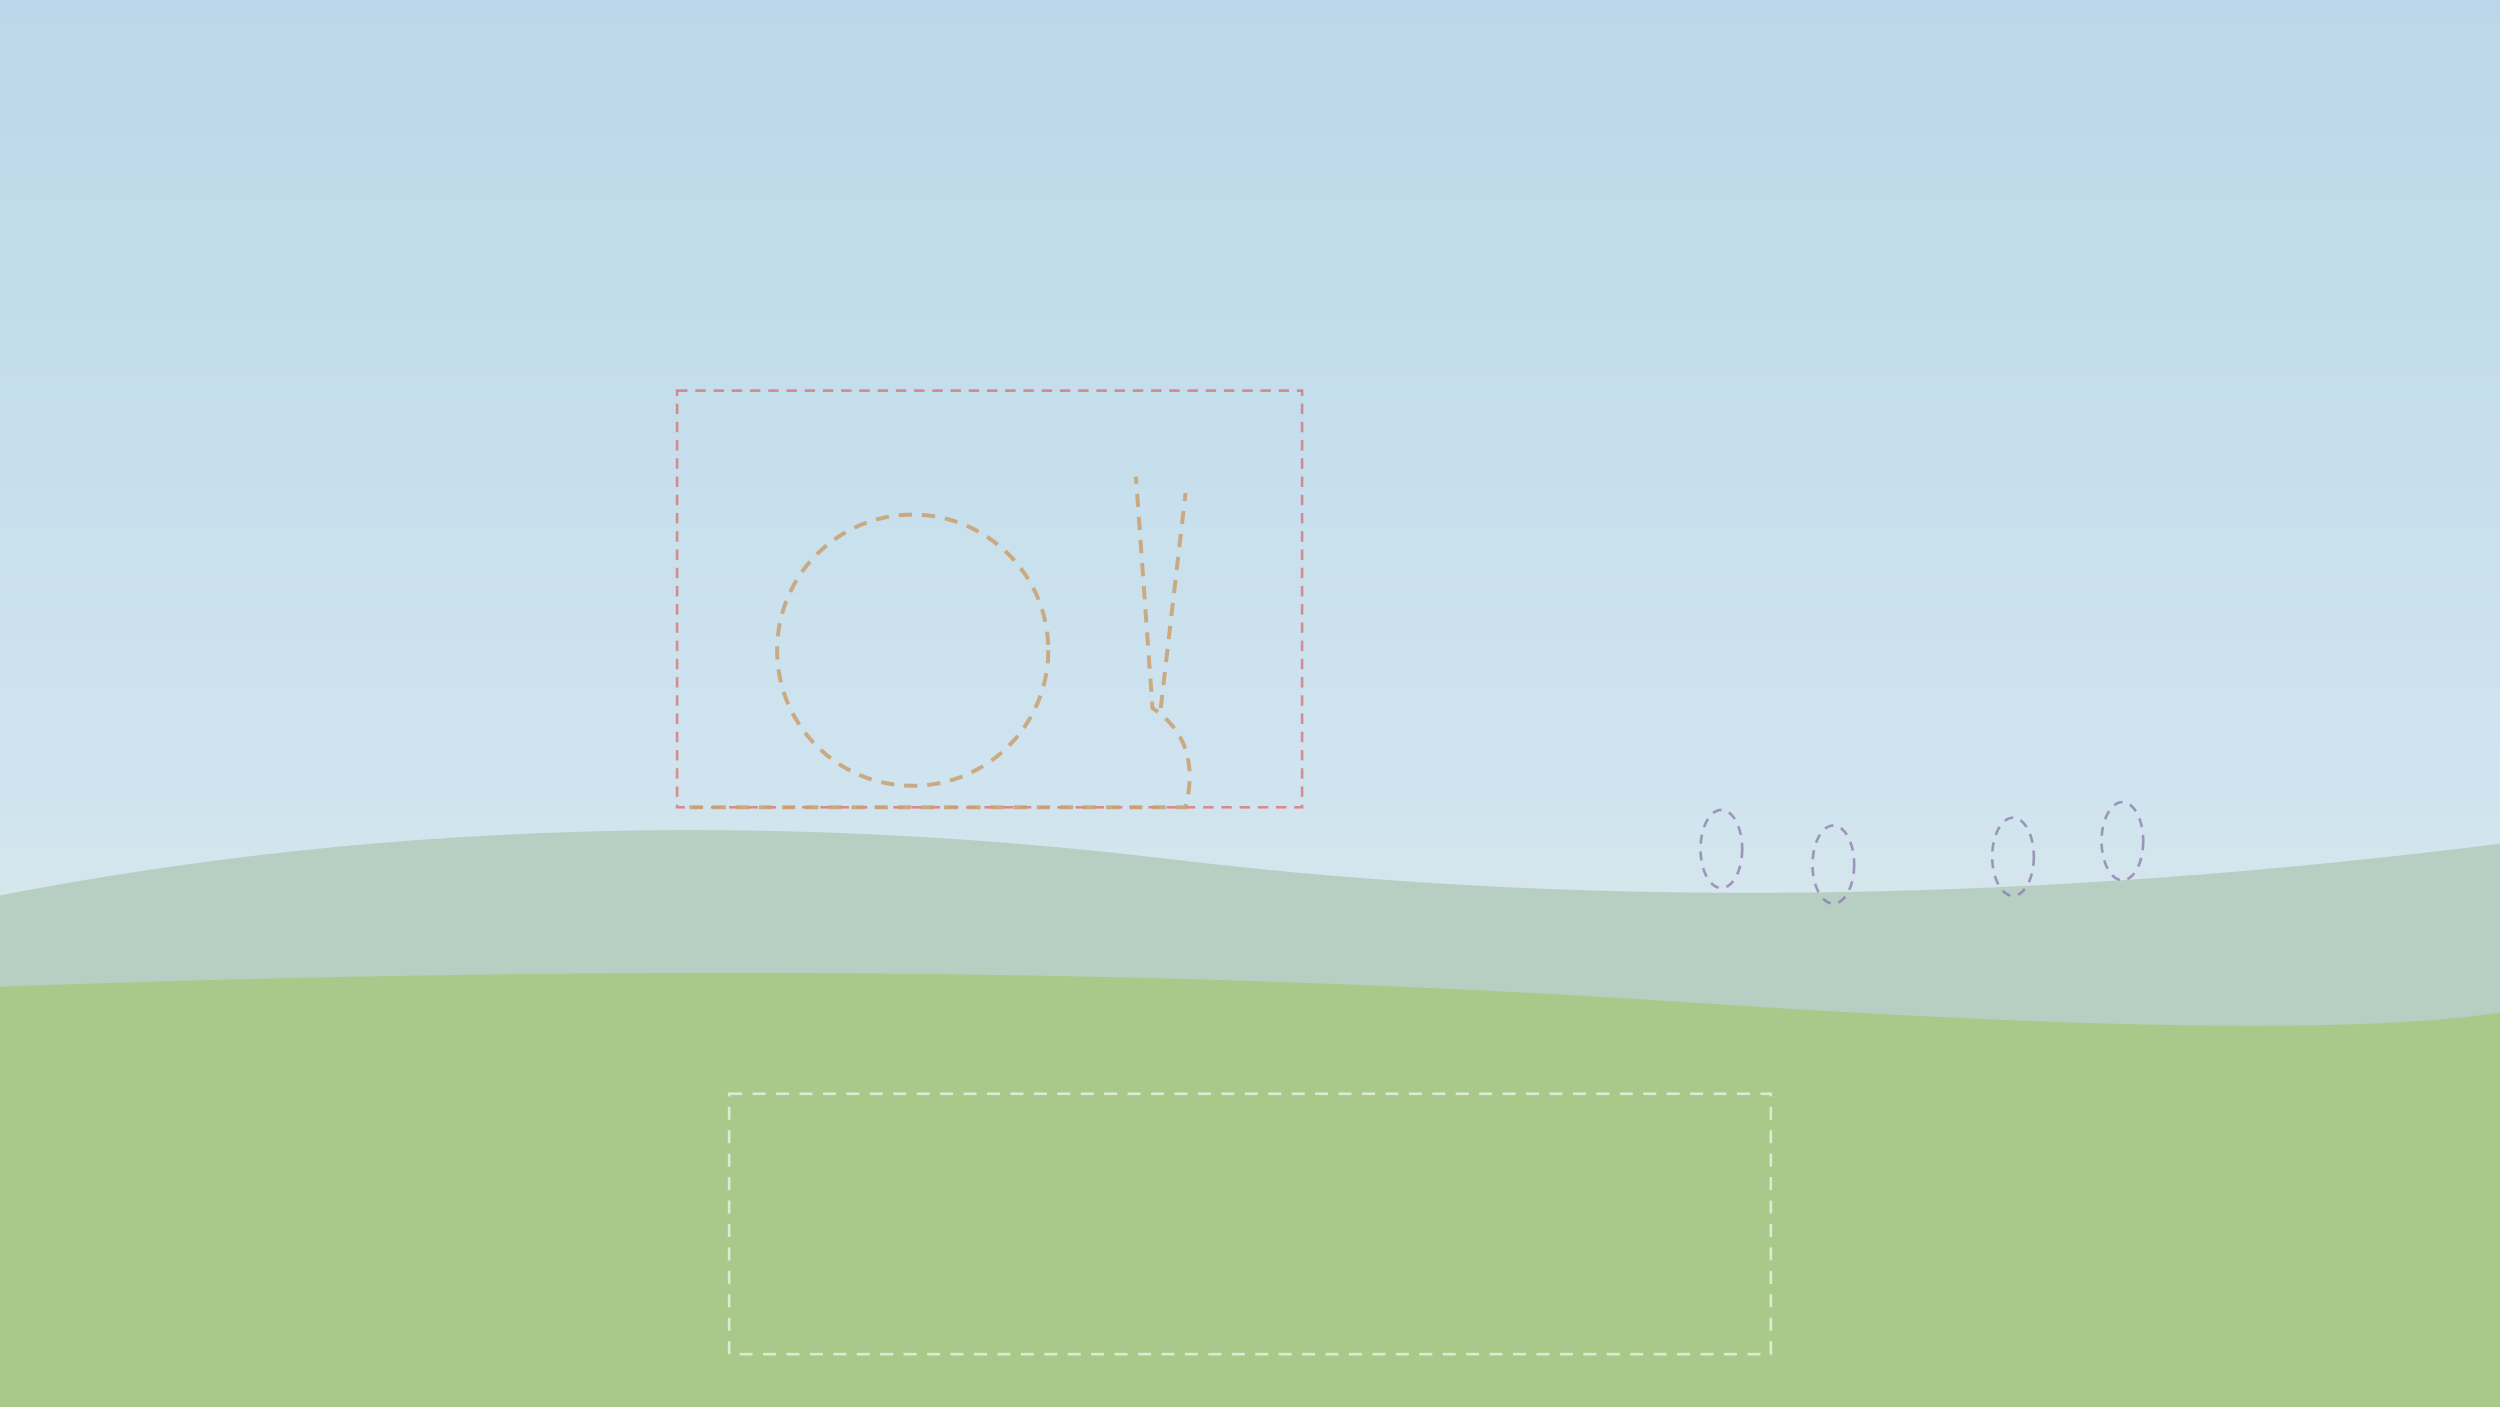
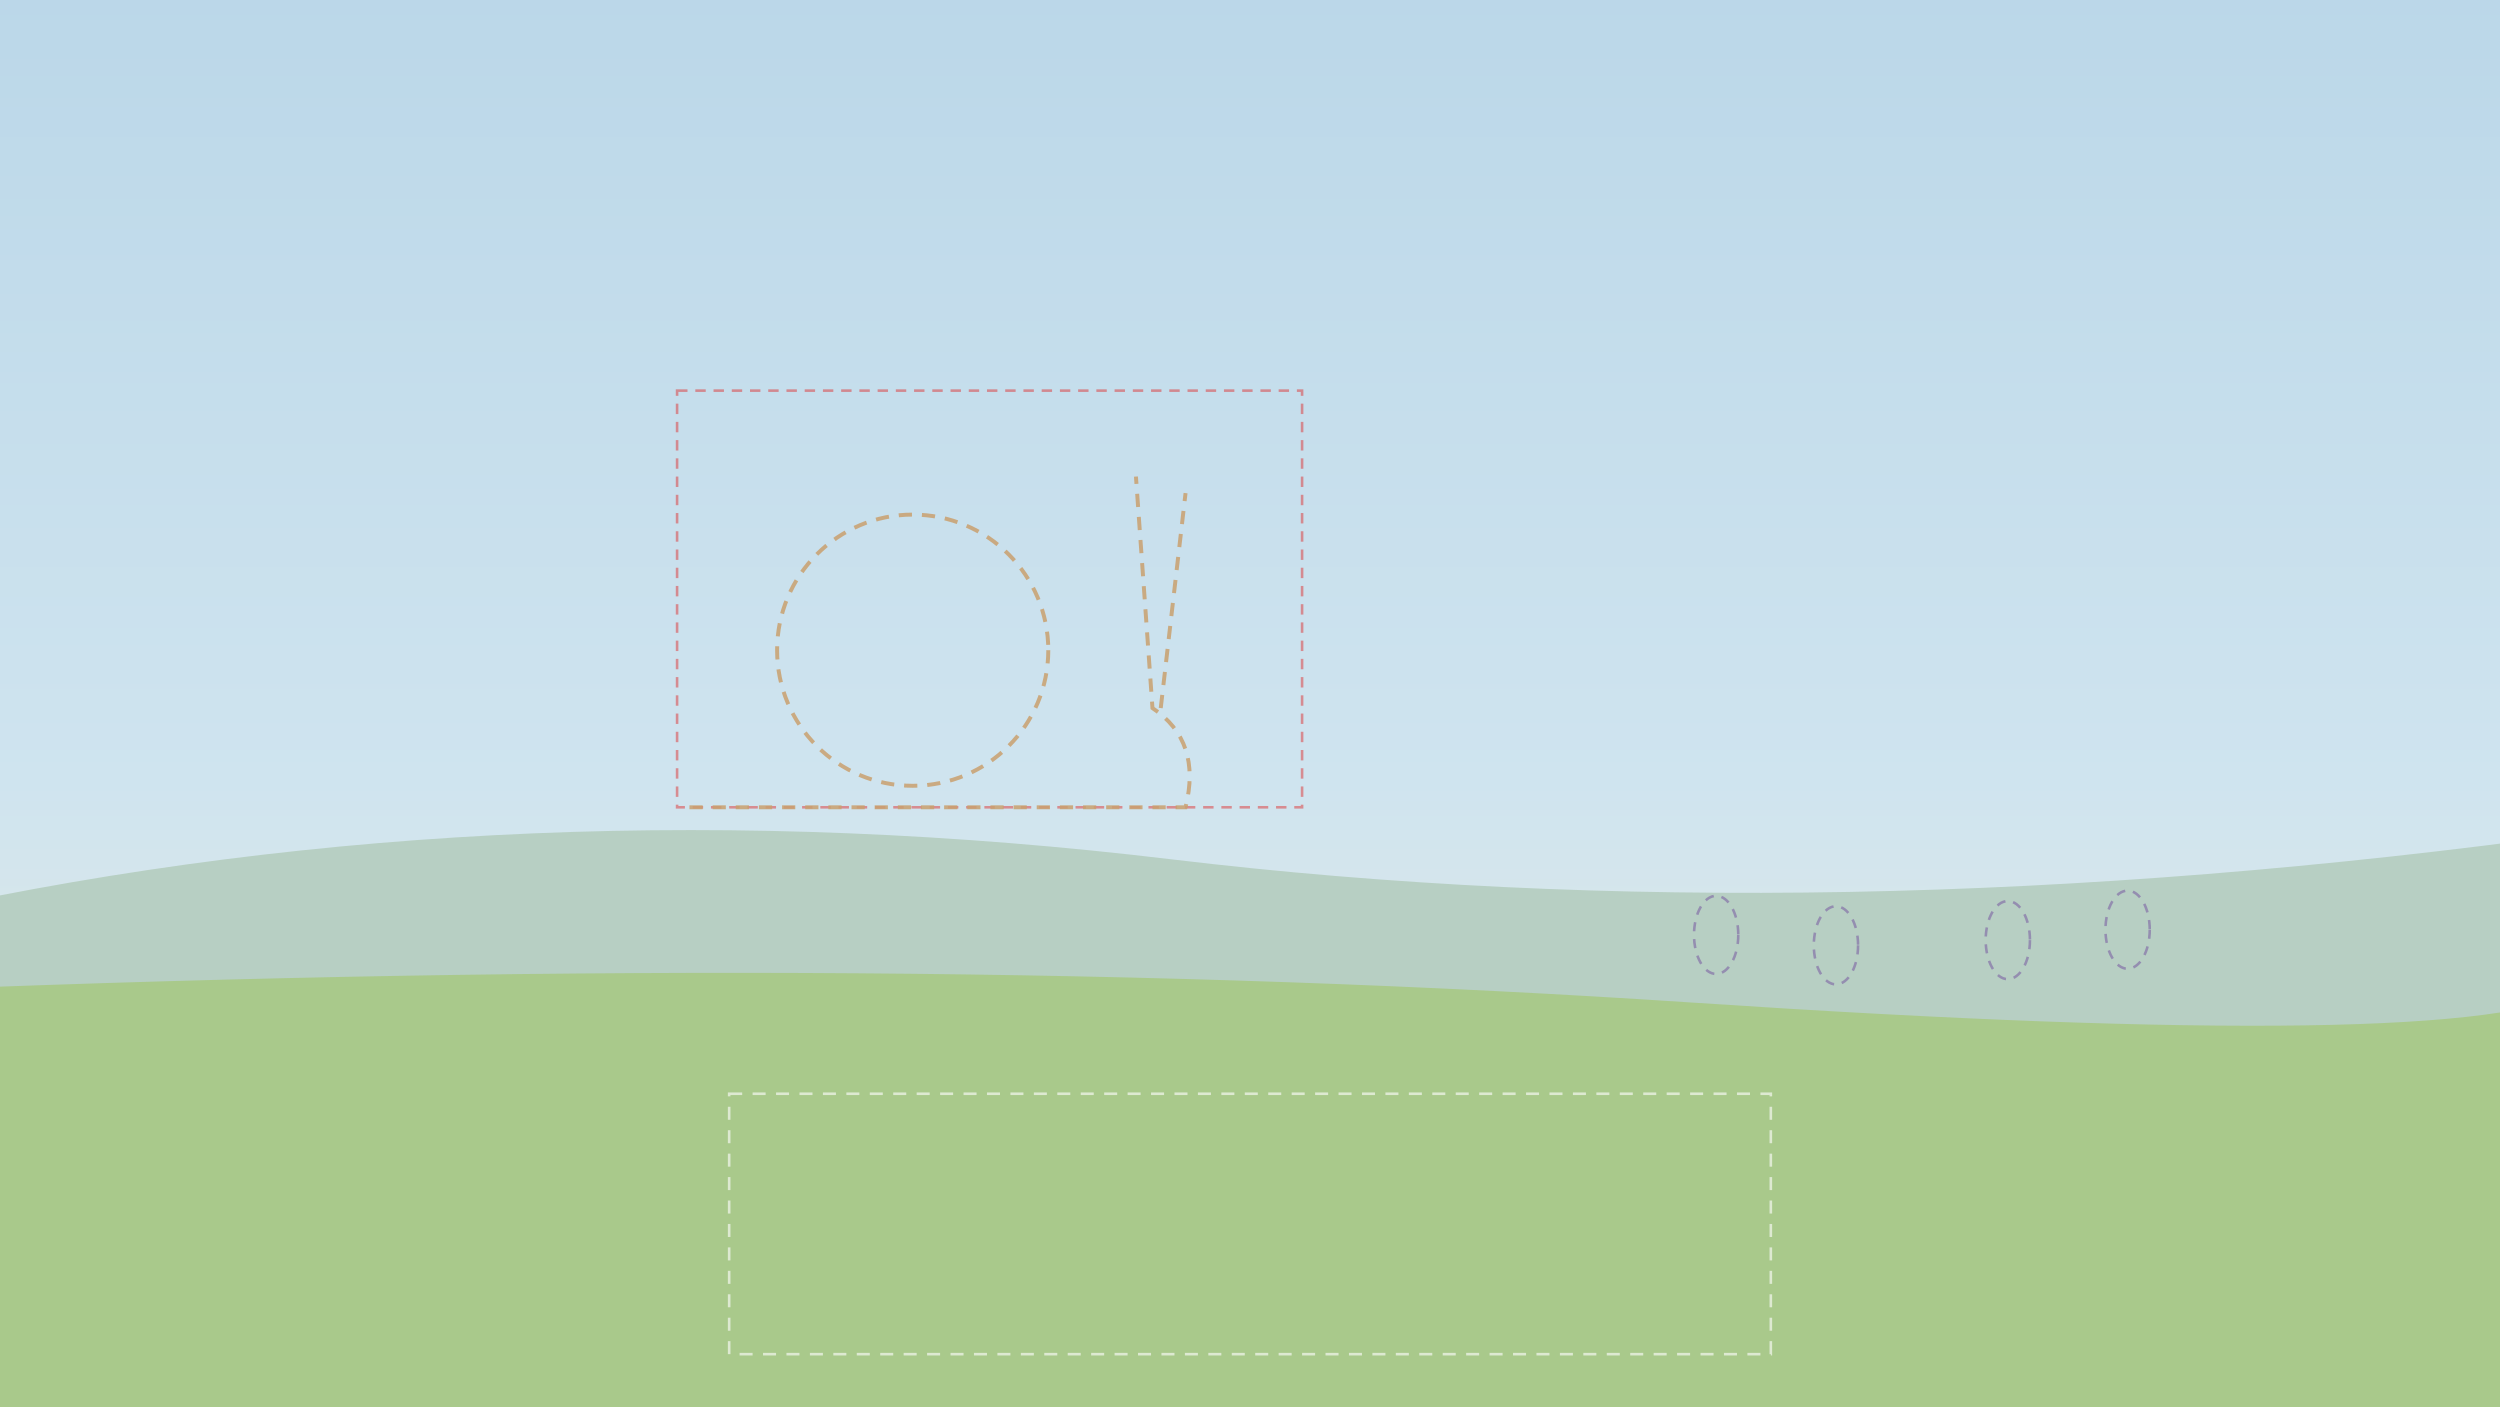
<svg xmlns="http://www.w3.org/2000/svg" width="1920" height="1080" viewBox="0 0 1920 1080">
  <defs>
    <linearGradient id="vinesum-pv-sky" x1="0" y1="0" x2="0" y2="1">
      <stop offset="0" stop-color="#B9D6E8" />
      <stop offset="0.55" stop-color="#CFE4EF" />
      <stop offset="1" stop-color="#F3EEDD" />
    </linearGradient>
  </defs>
  <rect x="-60" y="-60" width="2040" height="1200" fill="url(#vinesum-pv-sky)" filter="url(#wc-wash)" />
  <path d="M-60 700 Q400 600 900 660 T1980 640 V800 H-60Z" fill="#B7CFC3" filter="url(#wc-blur-far)" />
  <path d="M-60 760 Q700 730 1300 770 T1980 760 V1140 H-60Z" fill="#A9C98B" filter="url(#wc-wash)" />
  <use href="#vinesum-s9-far" />
-   <ellipse cx="1322" cy="652" rx="16" ry="30" transform="rotate(0 1322 652)" fill="none" stroke="#8572A8" stroke-width="2" stroke-dasharray="7 6" opacity="0.7" />
-   <ellipse cx="1408" cy="664" rx="16" ry="30" transform="rotate(0 1408 664)" fill="none" stroke="#8572A8" stroke-width="2" stroke-dasharray="7 6" opacity="0.7" />
-   <ellipse cx="1546" cy="658" rx="16" ry="30" transform="rotate(0 1546 658)" fill="none" stroke="#8572A8" stroke-width="2" stroke-dasharray="7 6" opacity="0.7" />
-   <ellipse cx="1630" cy="646" rx="16" ry="30" transform="rotate(0 1630 646)" fill="none" stroke="#8572A8" stroke-width="2" stroke-dasharray="7 6" opacity="0.7" />
+   <ellipse cx="1318" cy="718" rx="17" ry="30" transform="rotate(0 1318 718)" fill="none" stroke="#8572A8" stroke-width="2" stroke-dasharray="7 6" opacity="0.7" />
+   <ellipse cx="1410" cy="726" rx="17" ry="30" transform="rotate(0 1410 726)" fill="none" stroke="#8572A8" stroke-width="2" stroke-dasharray="7 6" opacity="0.7" />
+   <ellipse cx="1542" cy="722" rx="17" ry="30" transform="rotate(0 1542 722)" fill="none" stroke="#8572A8" stroke-width="2" stroke-dasharray="7 6" opacity="0.7" />
+   <ellipse cx="1634" cy="714" rx="17" ry="30" transform="rotate(0 1634 714)" fill="none" stroke="#8572A8" stroke-width="2" stroke-dasharray="7 6" opacity="0.7" />
  <use href="#vinesum-s9-perch" />
  <rect x="520" y="300" width="480" height="320" fill="none" stroke="#d33" stroke-width="2" stroke-dasharray="8 6" opacity="0.5" />
  <g transform="translate(720 620) rotate(0) scale(1.27)" fill="none" stroke="#C9A06E" stroke-width="2.4" stroke-dasharray="8 6" opacity="0.85">
    <path d="M-150 0 L150 0 Q160 -40 130 -60 L120 -200 M135 -60 L150 -190" />
    <circle cx="-15" cy="-95" r="82" />
  </g>
  <rect x="560" y="840" width="800" height="200" fill="none" stroke="#fff" stroke-width="2" stroke-dasharray="10 8" opacity="0.6" />
</svg>
